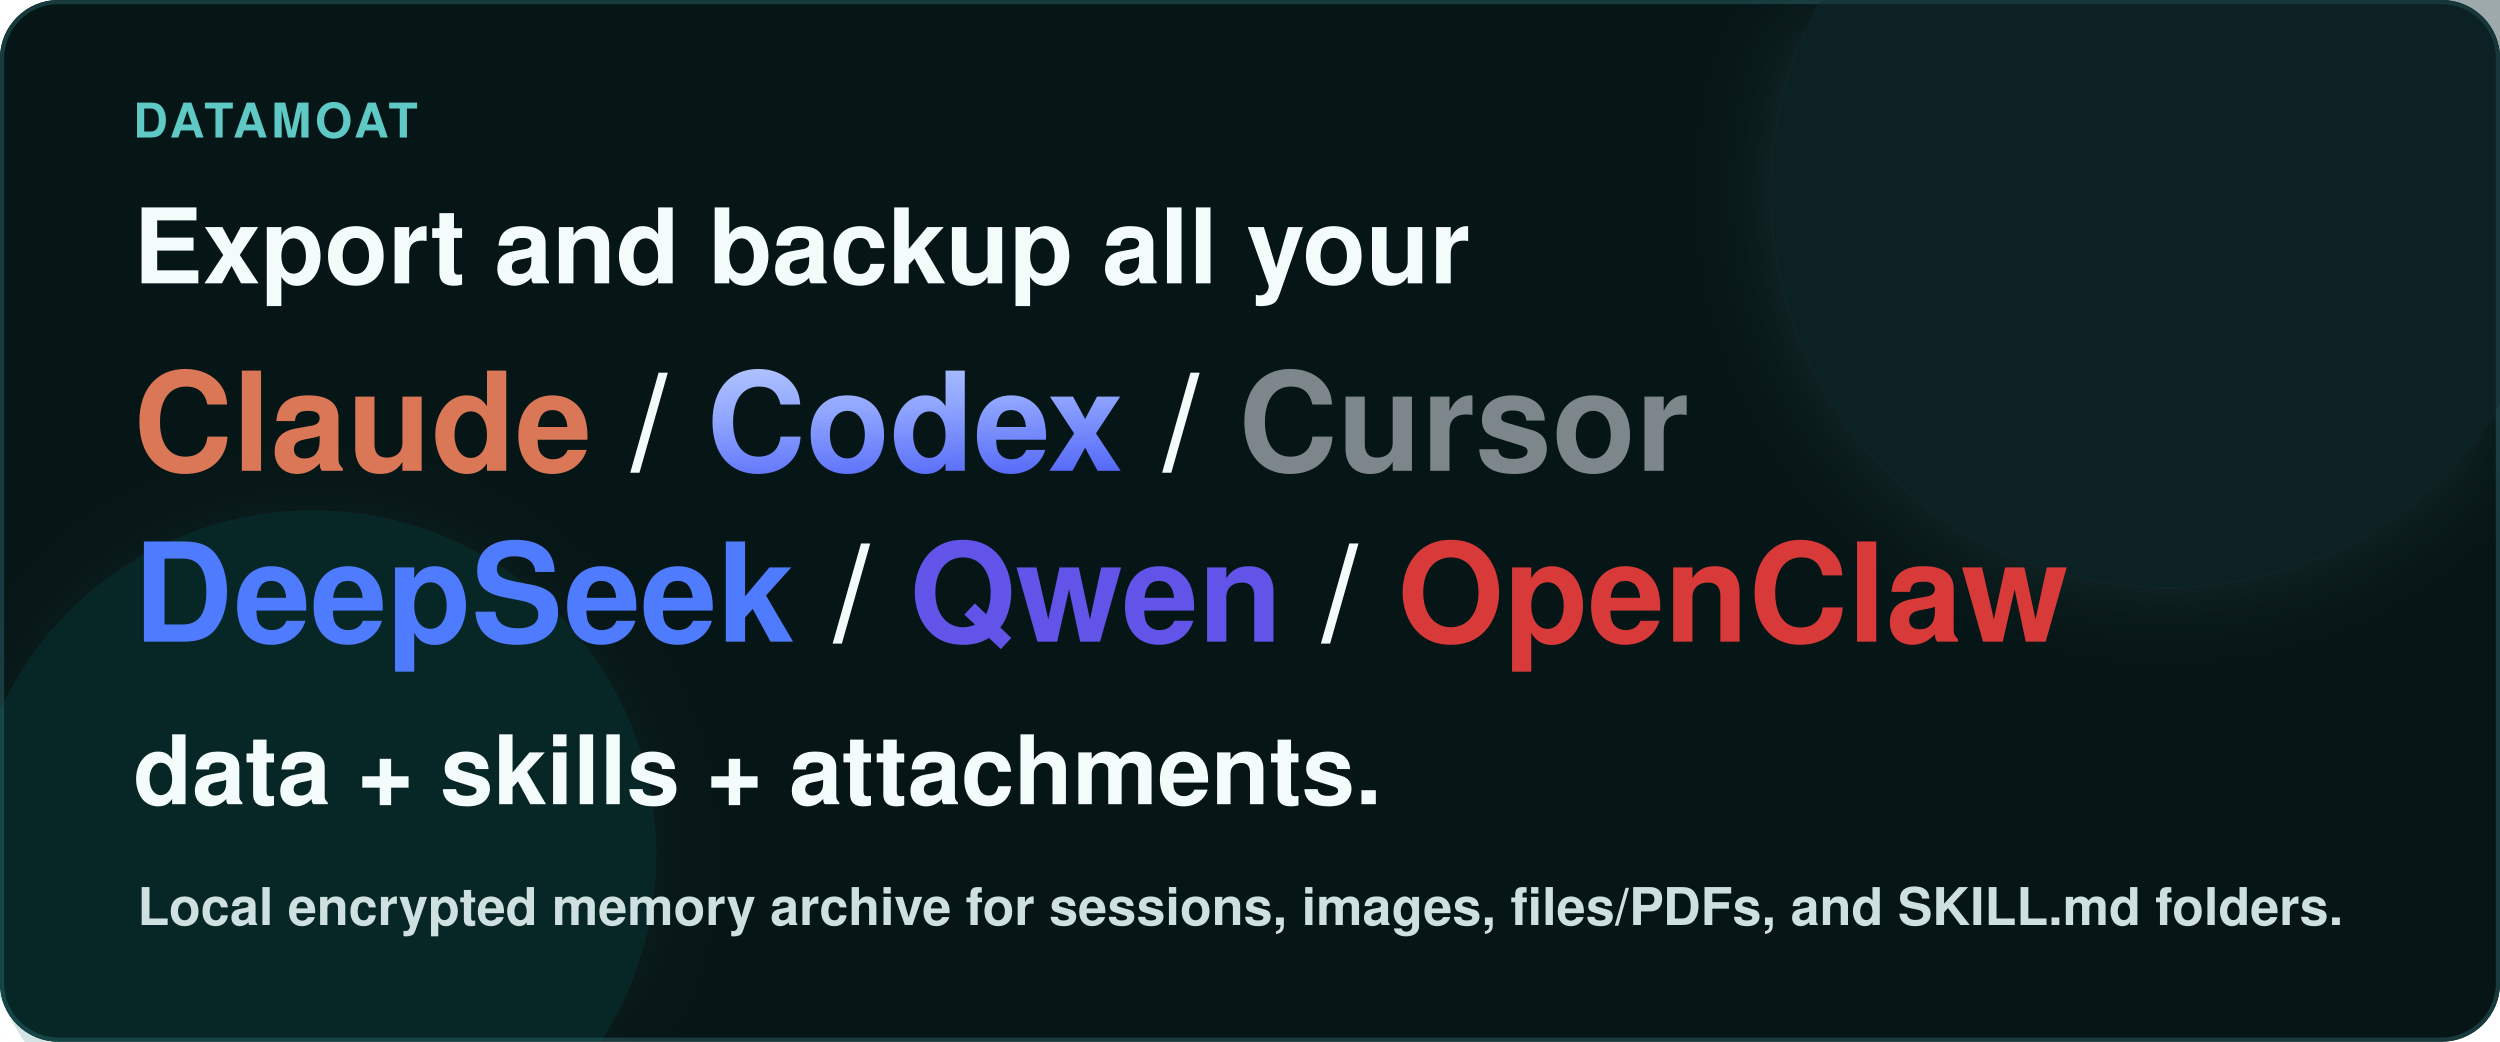
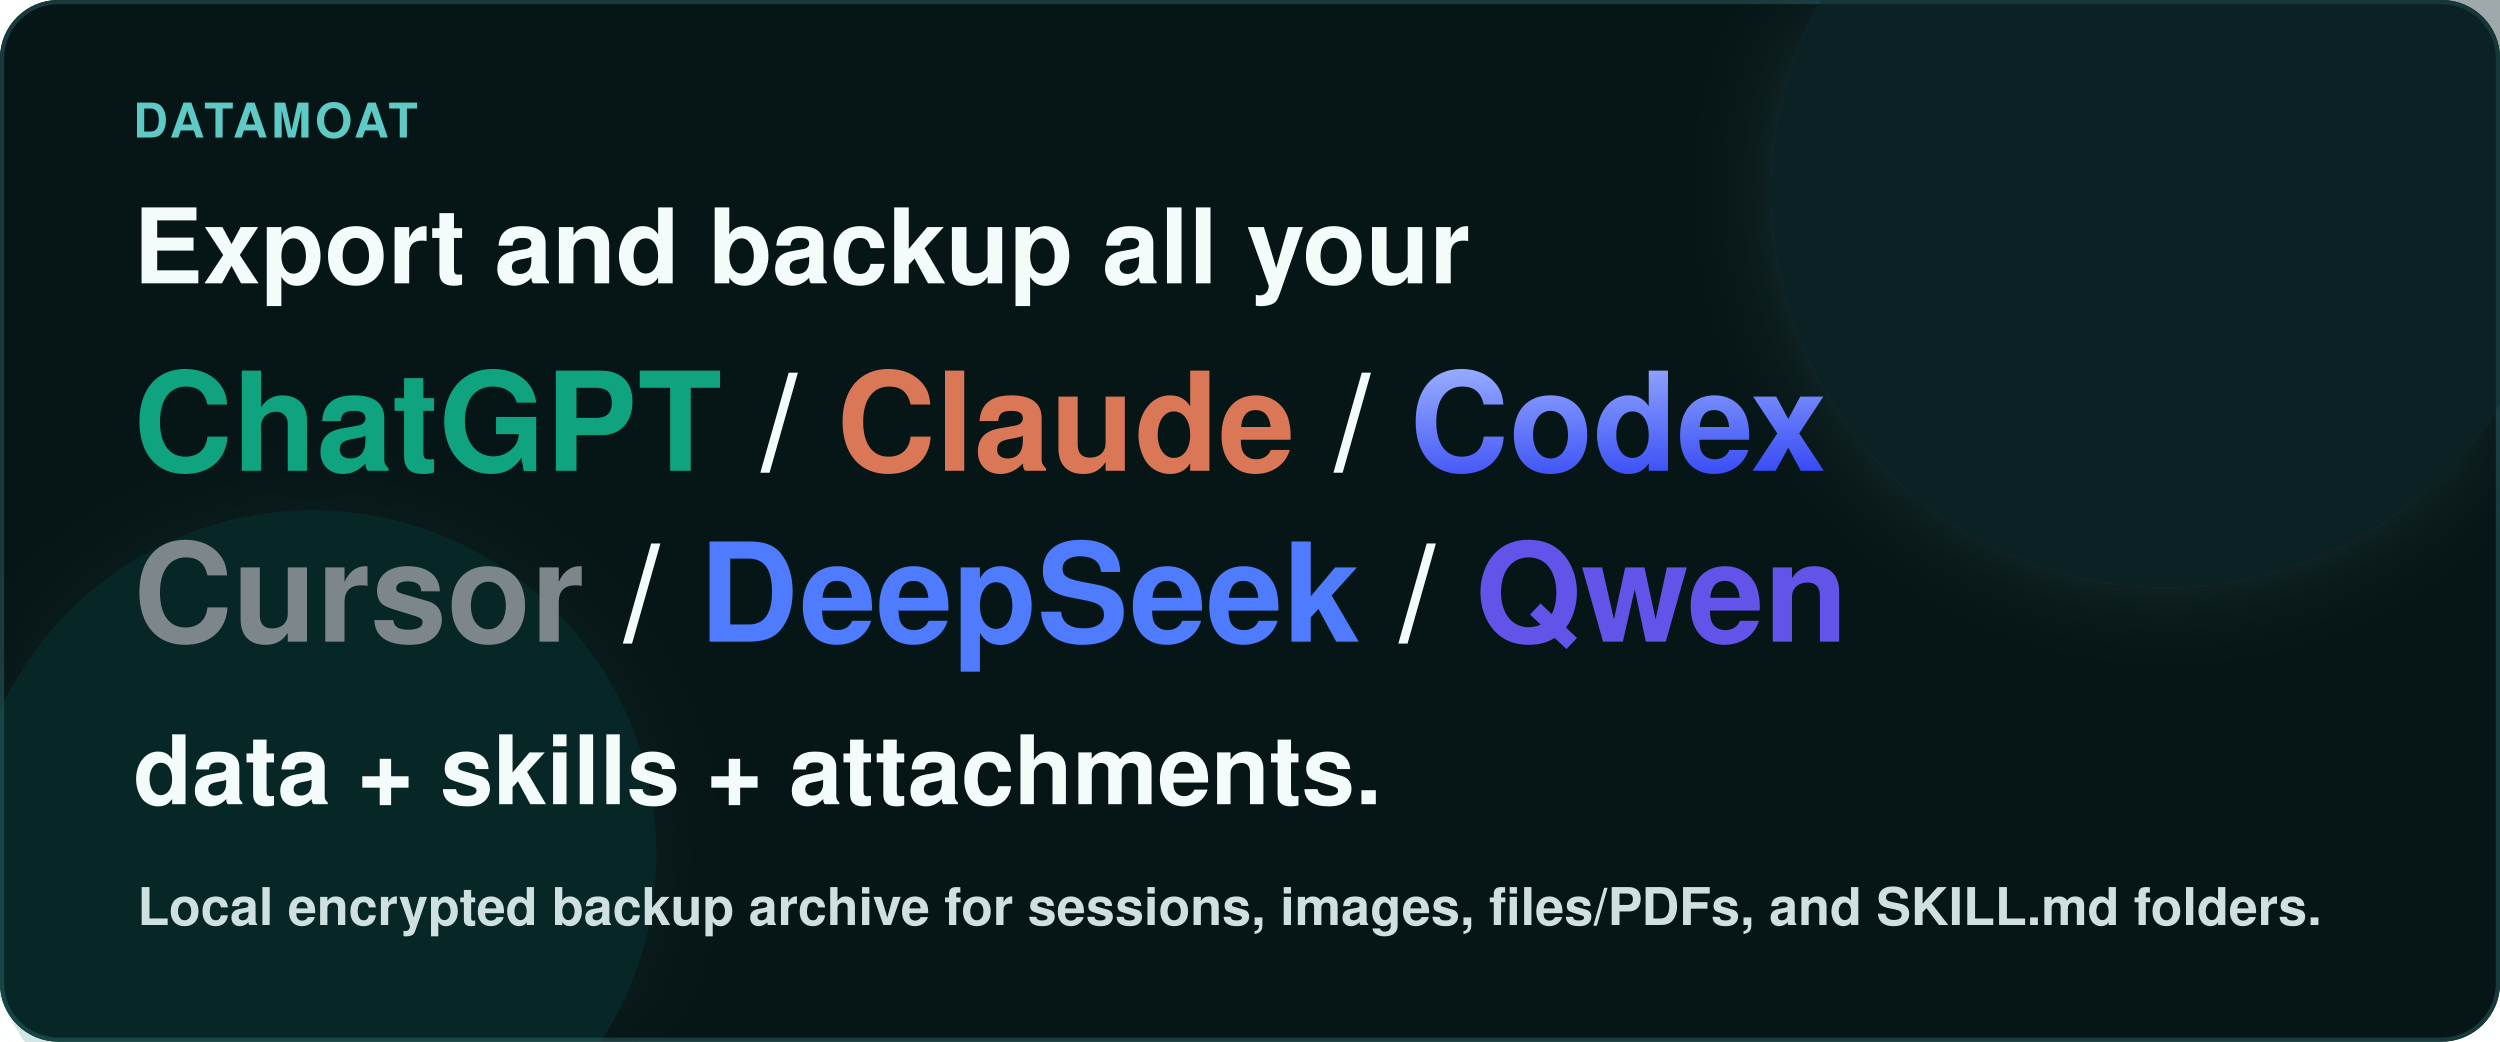
<svg xmlns="http://www.w3.org/2000/svg" width="1200" height="500" viewBox="0 0 1200 500" role="img" aria-labelledby="title desc">
  <defs>
    <linearGradient id="codexGradient" x1="0" y1="0" x2="1" y2="1">
      <stop offset="0%" stop-color="#c8d9ff" />
      <stop offset="42%" stop-color="#91a7ff" />
      <stop offset="100%" stop-color="#3548f5" />
    </linearGradient>
    <filter id="softGlow" x="-10%" y="-10%" width="120%" height="120%">
      <feGaussianBlur stdDeviation="22" result="blur" />
      <feColorMatrix in="blur" type="matrix" values="0 0 0 0 0.32 0 0 0 0 0.76 0 0 0 0 0.74 0 0 0 0.28 0" />
      <feBlend in="SourceGraphic" mode="normal" />
    </filter>
  </defs>
  <rect width="1200" height="500" rx="28" fill="#061516" />
  <rect x="1" y="1" width="1198" height="498" rx="27" fill="none" stroke="#173a3d" stroke-width="2" />
  <circle cx="1040" cy="92" r="190" fill="#123236" opacity="0.42" filter="url(#softGlow)" />
  <circle cx="150" cy="410" r="165" fill="#0f766e" opacity="0.18" filter="url(#softGlow)" />
  <text x="64" y="66" fill="#5fc9c5" font-family="Avenir Next, Helvetica Neue, Helvetica, Arial, sans-serif" font-size="23" font-weight="800" letter-spacing="1.8">DATAMOAT</text>
  <text x="64" y="136" fill="#f4fbfb" font-family="Avenir Next, Helvetica Neue, Helvetica, Arial, sans-serif" font-size="50" font-weight="800">
    Export and backup all your
  </text>
  <text y="226" font-family="Avenir Next, Helvetica Neue, Helvetica, Arial, sans-serif" font-size="66" font-weight="800">
-     <tspan x="64" fill="#d97757">Claude</tspan>
+     <tspan x="64" fill="#10a37f">ChatGPT</tspan>
+     <tspan fill="#f4fbfb"> / </tspan>
+     <tspan fill="#d97757">Claude</tspan>
    <tspan fill="#f4fbfb"> / </tspan>
    <tspan fill="url(#codexGradient)">Codex</tspan>
-     <tspan fill="#f4fbfb"> / </tspan>
-     <tspan fill="#7d878b">Cursor</tspan>
  </text>
  <text y="308" font-family="Avenir Next, Helvetica Neue, Helvetica, Arial, sans-serif" font-size="66" font-weight="800">
-     <tspan x="64" fill="#4f7cff">DeepSeek</tspan>
+     <tspan x="64" fill="#7d878b">Cursor</tspan>
+     <tspan fill="#f4fbfb"> / </tspan>
+     <tspan fill="#4f7cff">DeepSeek</tspan>
    <tspan fill="#f4fbfb"> / </tspan>
    <tspan fill="#6254e8">Qwen</tspan>
-     <tspan fill="#f4fbfb"> / </tspan>
-     <tspan fill="#d83a3a">OpenClaw</tspan>
  </text>
  <text x="64" y="386" fill="#f4fbfb" font-family="Avenir Next, Helvetica Neue, Helvetica, Arial, sans-serif" font-size="46" font-weight="800">
    data + skills + attachments.
  </text>
  <text x="66" y="444" fill="#cfe0e0" font-family="Helvetica Neue, Helvetica, Arial, sans-serif" font-size="25" font-weight="700">
-     Local encrypted memory archive for sessions, images, files/PDFs, and SKILL.md folders.
+     Local encrypted backup archive for sessions, images, files/PDFs, and SKILL.md folders.
  </text>
</svg>
